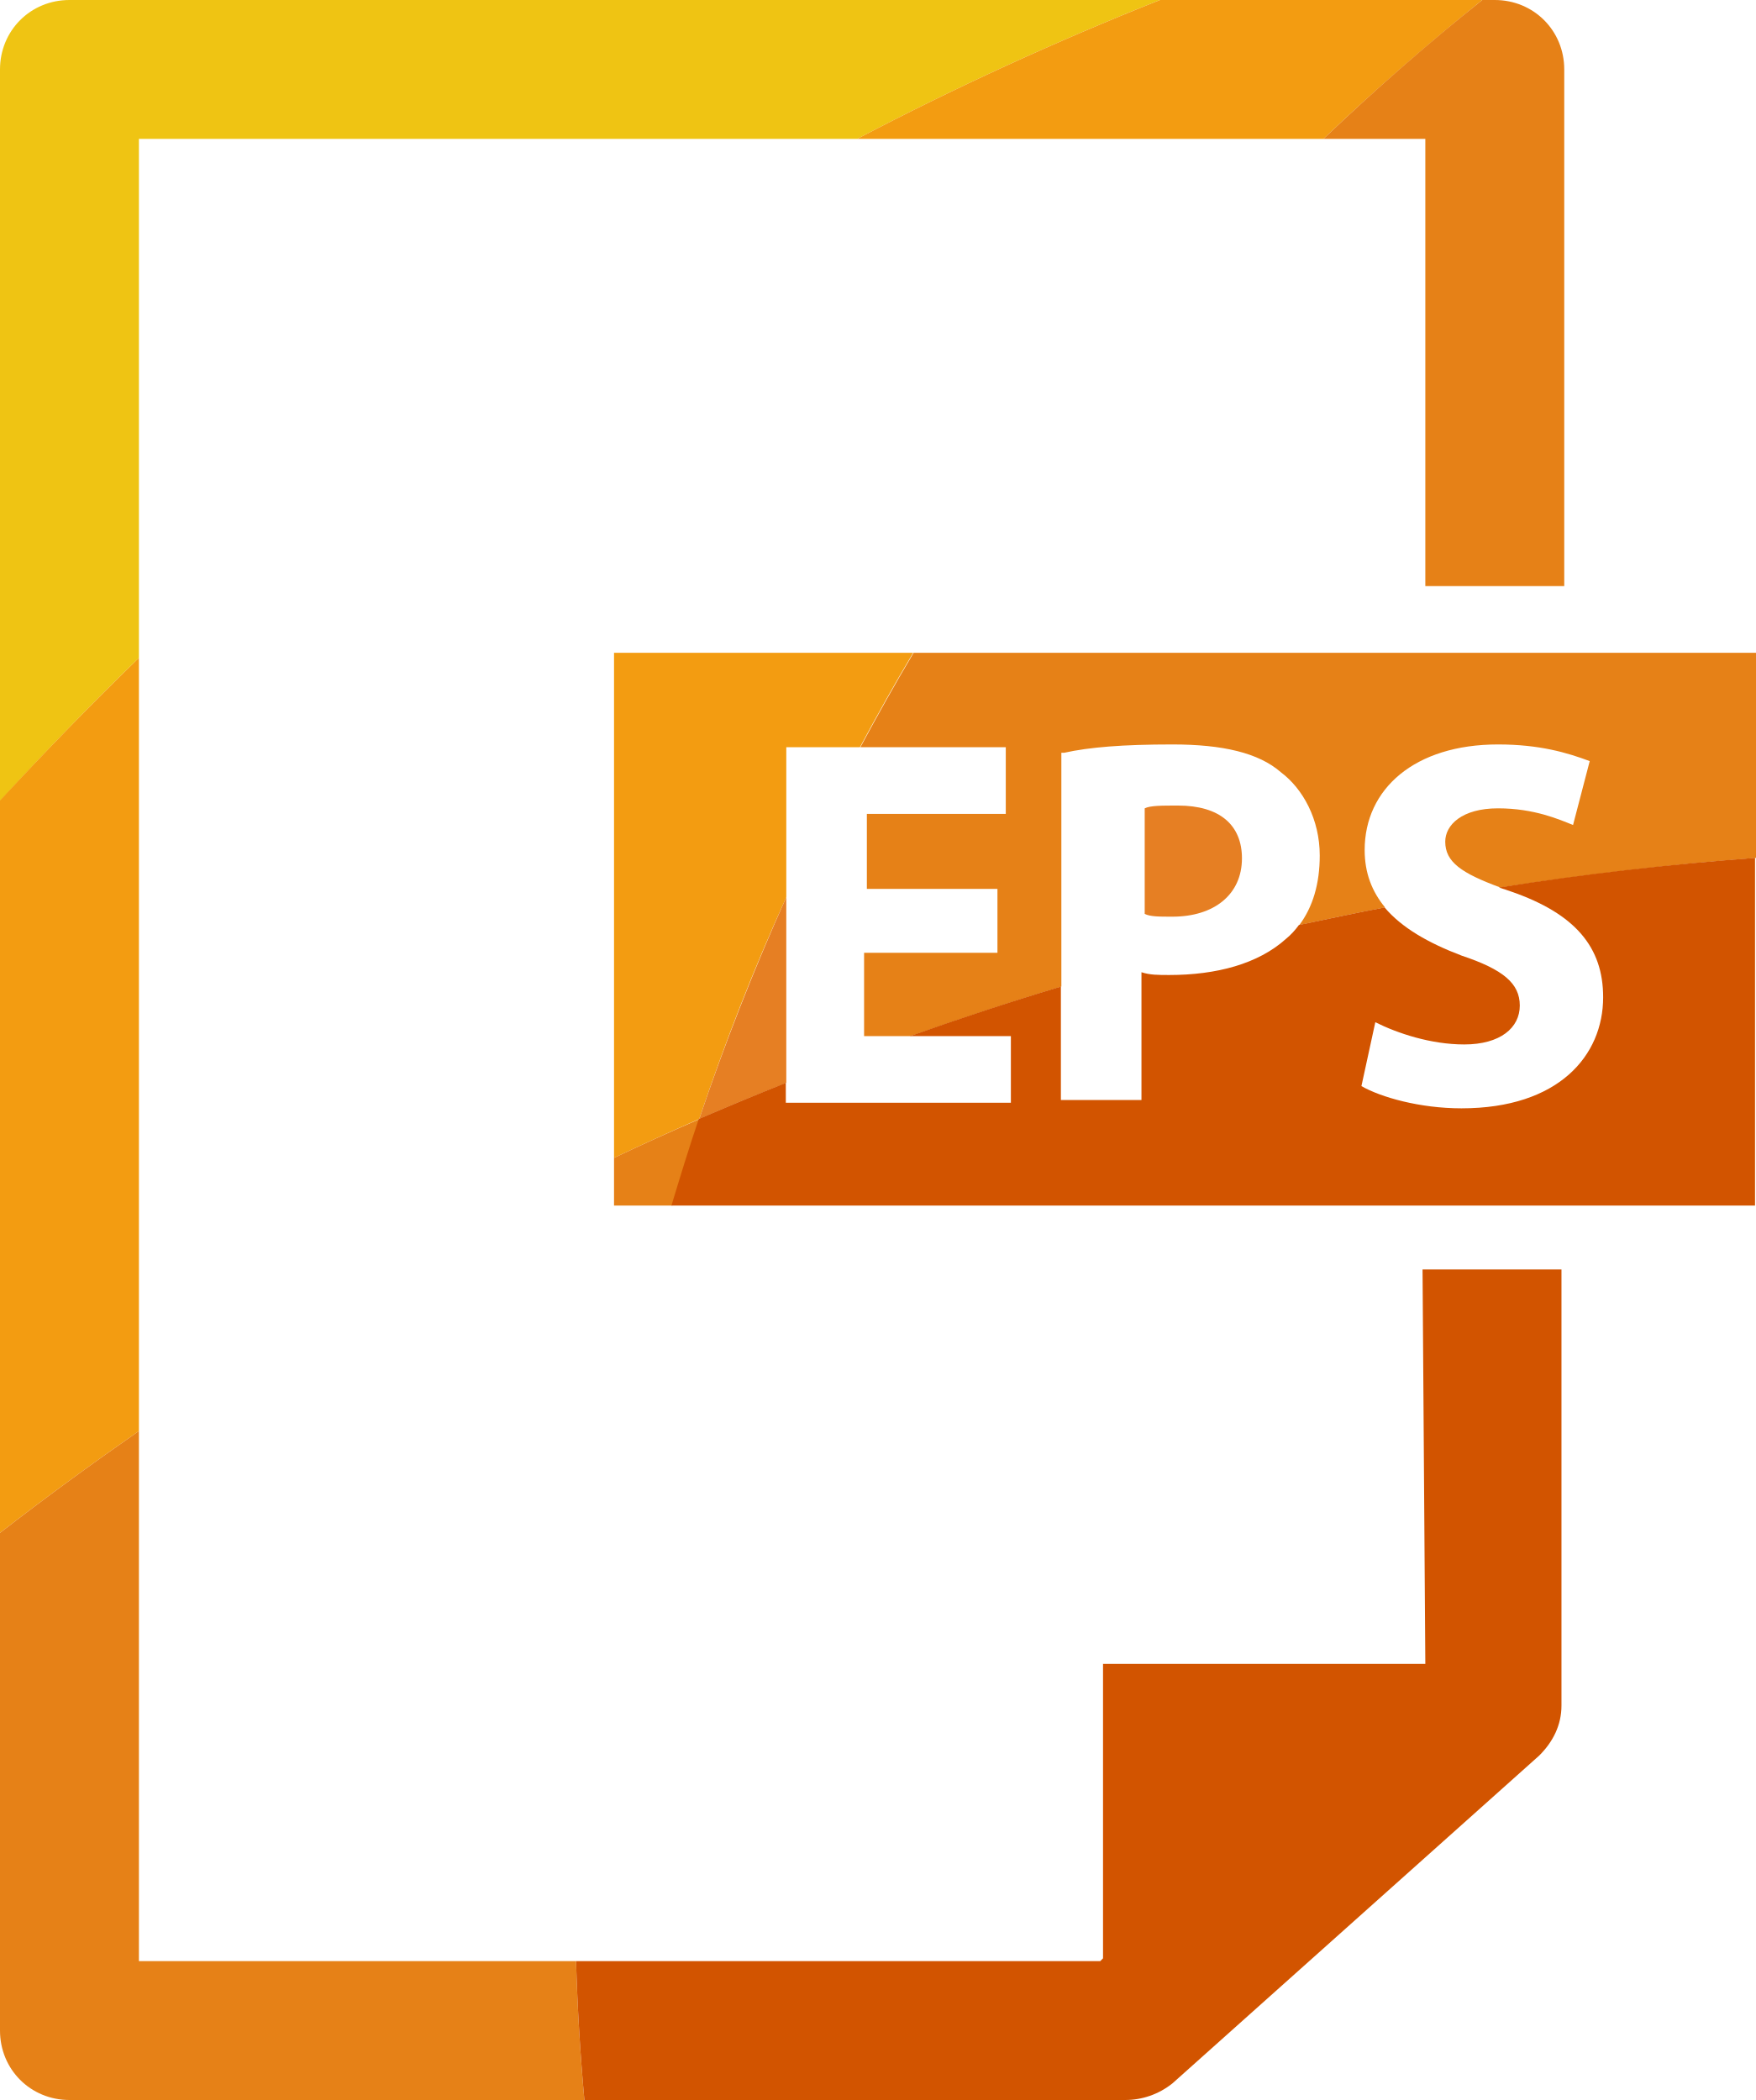
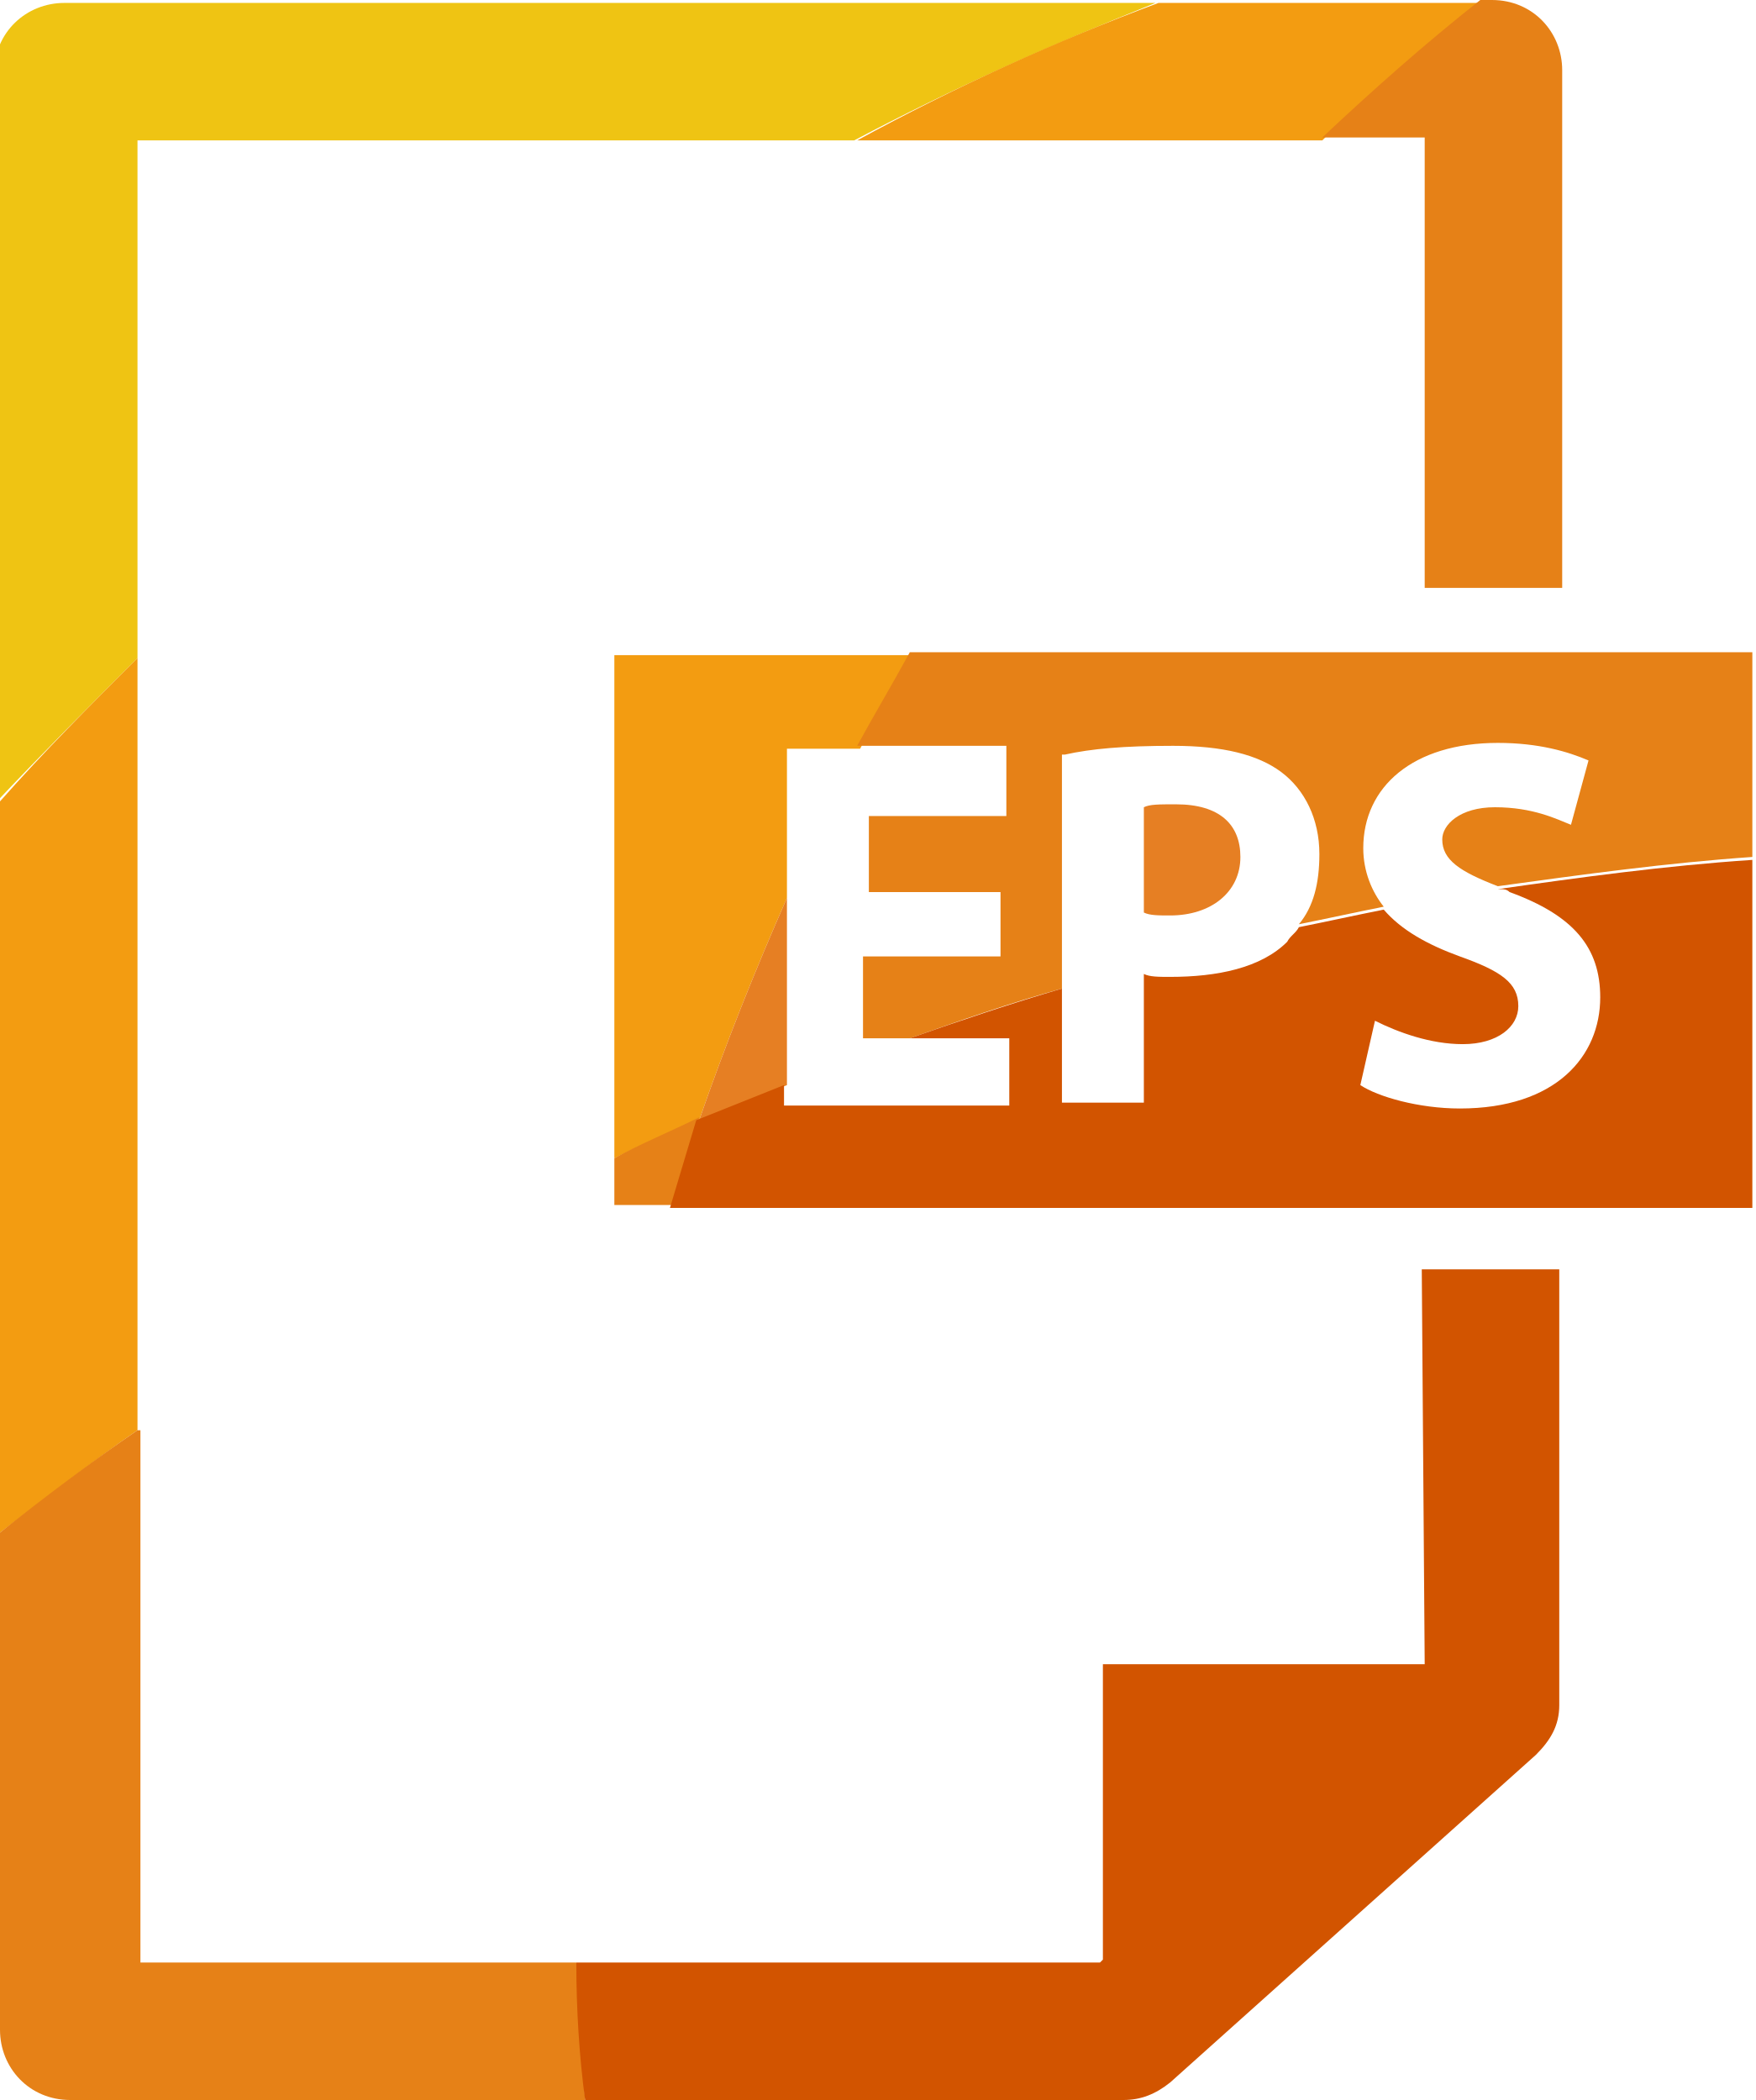
- <svg xmlns="http://www.w3.org/2000/svg" version="1.1" id="Layer_1" x="0px" y="0px" width="379.2px" height="453.6px" viewBox="110.4 173.2 379.2 453.6" style="enable-background:new 110.4 173.2 379.2 453.6;" xml:space="preserve">
+ <svg xmlns="http://www.w3.org/2000/svg" version="1.1" id="Capa_1" x="0px" y="0px" width="60px" height="71.8px" viewBox="225.5 219.6 60 71.8" style="enable-background:new 225.5 219.6 60 71.8;" xml:space="preserve">
  <style type="text/css">

	.st0{fill:#E67F23;}
	.st1{fill:#E68117;}
	.st2{fill:#EFC413;}
	.st3{fill:#F39C11;}
	.st4{fill:#D25400;}

</style>
  <g>
-     <path class="st2" d="M140.4,315.3V203.2h155.1c21.2-11.1,43-21.1,65.4-30H125.4c-8.4,0-15,6.6-15,15v158   C120.1,335.6,130.1,325.3,140.4,315.3z" />
-     <path class="st3" d="M140.4,315.3c-10.3,10-20.3,20.3-30,30.8v158.2c9.8-7.6,19.8-14.9,30-22V315.3z" />
-     <path class="st3" d="M295.5,203.2h100.7c11-10.5,22.5-20.5,34.3-30h-69.6C338.5,182.1,316.7,192.1,295.5,203.2z" />
-     <path class="st3" d="M243,423.3c6.1-2.9,12.3-5.7,18.4-8.4c5.5-16.4,11.7-32.3,18.8-47.9v-32.4h15.9c3.7-6.9,7.5-13.7,11.5-20.4   H243V423.3z" />
-     <path class="st1" d="M418.2,203.2v96.6h30V188.2c0-8.4-6.6-15-15-15h-2.7c-11.9,9.5-23.3,19.5-34.3,30H418.2z" />
-     <path class="st0" d="M364.8,347.2c-3.6,0-6,0-7.2,0.6v22.8c1.2,0.6,3,0.6,6,0.6c9,0,15-4.8,15-12.6   C378.6,351.4,373.8,347.2,364.8,347.2z" />
-     <path class="st0" d="M280.2,367c-7,15.6-13.3,31.6-18.8,47.9c6.2-2.7,12.5-5.3,18.8-7.8V367z" />
-     <path class="st1" d="M327.6,334.6V349h-30v16.2h28.2V379h-0.6H297v18h10c10.8-3.8,21.6-7.4,32.6-10.7v-50.5h0.6   c5.4-1.2,12.6-1.8,23.4-1.8c10.8,0,18.6,1.8,23.4,6c4.8,3.6,8.4,10.2,8.4,18c0,6.1-1.5,11.1-4.4,15c6.1-1.3,12.3-2.6,18.5-3.8   c-2.8-3.4-4.4-7.4-4.4-12.4c0-13.2,10.8-22.8,28.8-22.8c9,0,15,1.8,19.8,3.6l-3.6,13.8c-3-1.2-8.4-3.6-16.2-3.6s-11.4,3.6-11.4,7.2   c0,4.4,3.5,6.8,11.9,9.9c18.2-2.8,36.7-5,55.3-6.4v-44.3H307.7c-4,6.7-7.8,13.5-11.5,20.4H327.6z" />
-     <path class="st1" d="M140.4,482.3c-10.2,7.1-20.2,14.4-30,22v107.5c0,8.4,6.6,15,15,15h111.2c-0.9-9.9-1.5-19.9-1.8-30h-94.4V482.3   z" />
-     <path class="st1" d="M243,423.3v10.3h12.6c1.8-6.3,3.8-12.5,5.9-18.7C255.3,417.6,249.1,420.4,243,423.3z" />
-     <path class="st4" d="M353.4,626.8c3.6,0,7.2-1.2,10.2-3.6l79.2-70.8c3-3,4.8-6.6,4.8-10.8v-94.2h-30l0.6,85.2h-69.6v63.6l-0.6,0.6   H234.8c0.3,10.1,0.9,20.1,1.8,30H353.4z" />
-     <path class="st4" d="M436.8,365.8c13.8,4.8,19.8,12,19.8,22.8c0,12.6-9.6,24-30.6,24c-9,0-17.4-2.4-21.6-4.8l3-13.8   c4.8,2.4,12,4.8,19.2,4.8c7.8,0,12-3.6,12-8.4c0-4.8-3.6-7.8-12.6-10.8c-7.1-2.7-12.9-6-16.6-10.4c-6.2,1.2-12.3,2.5-18.5,3.8   c-0.8,1.1-1.7,2.1-2.8,3c-6,5.4-15,7.8-25.2,7.8c-2.4,0-4.2,0-6-0.6v27.6h-17.4v-24.5c-11,3.3-21.9,6.9-32.6,10.7h21.8v14.4h-48.6   v-4.3c-6.3,2.5-12.5,5.1-18.8,7.8c-2.1,6.2-4,12.4-5.9,18.7h234v-75.1c-18.7,1.4-37.1,3.5-55.3,6.4   C435.1,365.2,435.9,365.5,436.8,365.8z" />
+     <path class="st2" d="M230.2,242.1v-17.7h24.5c3.4-1.8,6.8-3.3,10.3-4.7h-37.3c-1.3,0-2.4,1-2.4,2.4v25   C227,245.3,228.6,243.7,230.2,242.1z" />
+     <path class="st3" d="M230.2,242.1c-1.6,1.6-3.2,3.2-4.7,4.9v25c1.6-1.2,3.1-2.4,4.7-3.5V242.1z" />
+     <path class="st3" d="M254.8,224.4h15.9c1.7-1.7,3.6-3.2,5.4-4.7h-11C261.6,221,258.1,222.6,254.8,224.4z" />
+     <path class="st3" d="M246.5,259.2c1-0.5,1.9-0.9,2.9-1.3c0.9-2.6,1.9-5.1,3-7.6v-5.1h2.5c0.6-1.1,1.2-2.2,1.8-3.2h-10.2V259.2z" />
+     <path class="st1" d="M274.2,224.4v15.3h4.7V222c0-1.3-1-2.4-2.4-2.4h-0.4c-1.9,1.5-3.7,3.1-5.4,4.7H274.2z" />
+     <path class="st0" d="M265.7,247.1c-0.6,0-0.9,0-1.1,0.1v3.6c0.2,0.1,0.5,0.1,0.9,0.1c1.4,0,2.4-0.8,2.4-2   C267.9,247.8,267.2,247.1,265.7,247.1z" />
+     <path class="st0" d="M252.4,250.3c-1.1,2.5-2.1,5-3,7.6c1-0.4,2-0.8,3-1.2V250.3z" />
+     <path class="st1" d="M259.9,245.2v2.3h-4.7v2.6h4.5v2.2h-0.1H255v2.8h1.6c1.7-0.6,3.4-1.2,5.2-1.7v-8h0.1c0.9-0.2,2-0.3,3.7-0.3   c1.7,0,2.9,0.3,3.7,0.9c0.8,0.6,1.3,1.6,1.3,2.8c0,1-0.2,1.8-0.7,2.4c1-0.2,1.9-0.4,2.9-0.6c-0.4-0.5-0.7-1.2-0.7-2   c0-2.1,1.7-3.6,4.6-3.6c1.4,0,2.4,0.3,3.1,0.6l-0.6,2.2c-0.5-0.2-1.3-0.6-2.6-0.6c-1.2,0-1.8,0.6-1.8,1.1c0,0.7,0.6,1.1,1.9,1.6   c2.9-0.4,5.8-0.8,8.7-1v-7h-28.8c-0.6,1.1-1.2,2.1-1.8,3.2H259.9L259.9,245.2z" />
+     <path class="st1" d="M230.2,268.5c-1.6,1.1-3.2,2.3-4.7,3.5v17c0,1.3,1,2.4,2.4,2.4h17.6c-0.1-1.6-0.2-3.1-0.3-4.7h-14.9V268.5z" />
+     <path class="st1" d="M246.5,259.2v1.6h2c0.3-1,0.6-2,0.9-3C248.4,258.3,247.4,258.7,246.5,259.2z" />
+     <path class="st4" d="M263.9,291.4c0.6,0,1.1-0.2,1.6-0.6l12.5-11.2c0.5-0.5,0.8-1,0.8-1.7V263h-4.7l0.1,13.5h-11v10.1l-0.1,0.1   h-17.9c0,1.6,0.1,3.2,0.3,4.7H263.9z" />
+     <path class="st4" d="M277.1,250.1c2.2,0.8,3.1,1.9,3.1,3.6c0,2-1.5,3.8-4.8,3.8c-1.4,0-2.8-0.4-3.4-0.8l0.5-2.2   c0.8,0.4,1.9,0.8,3,0.8c1.2,0,1.9-0.6,1.9-1.3c0-0.8-0.6-1.2-2-1.7c-1.1-0.4-2-0.9-2.6-1.6c-1,0.2-1.9,0.4-2.9,0.6   c-0.1,0.2-0.3,0.3-0.4,0.5c-0.9,0.9-2.4,1.2-4,1.2c-0.4,0-0.7,0-0.9-0.1v4.4h-2.8v-3.9c-1.7,0.5-3.5,1.1-5.2,1.7h3.4v2.3h-7.7v-0.7   c-1,0.4-2,0.8-3,1.2c-0.3,1-0.6,2-0.9,3h37v-11.9c-3,0.2-5.9,0.6-8.7,1C276.9,250,277,250,277.1,250.1z" />
  </g>
</svg>
